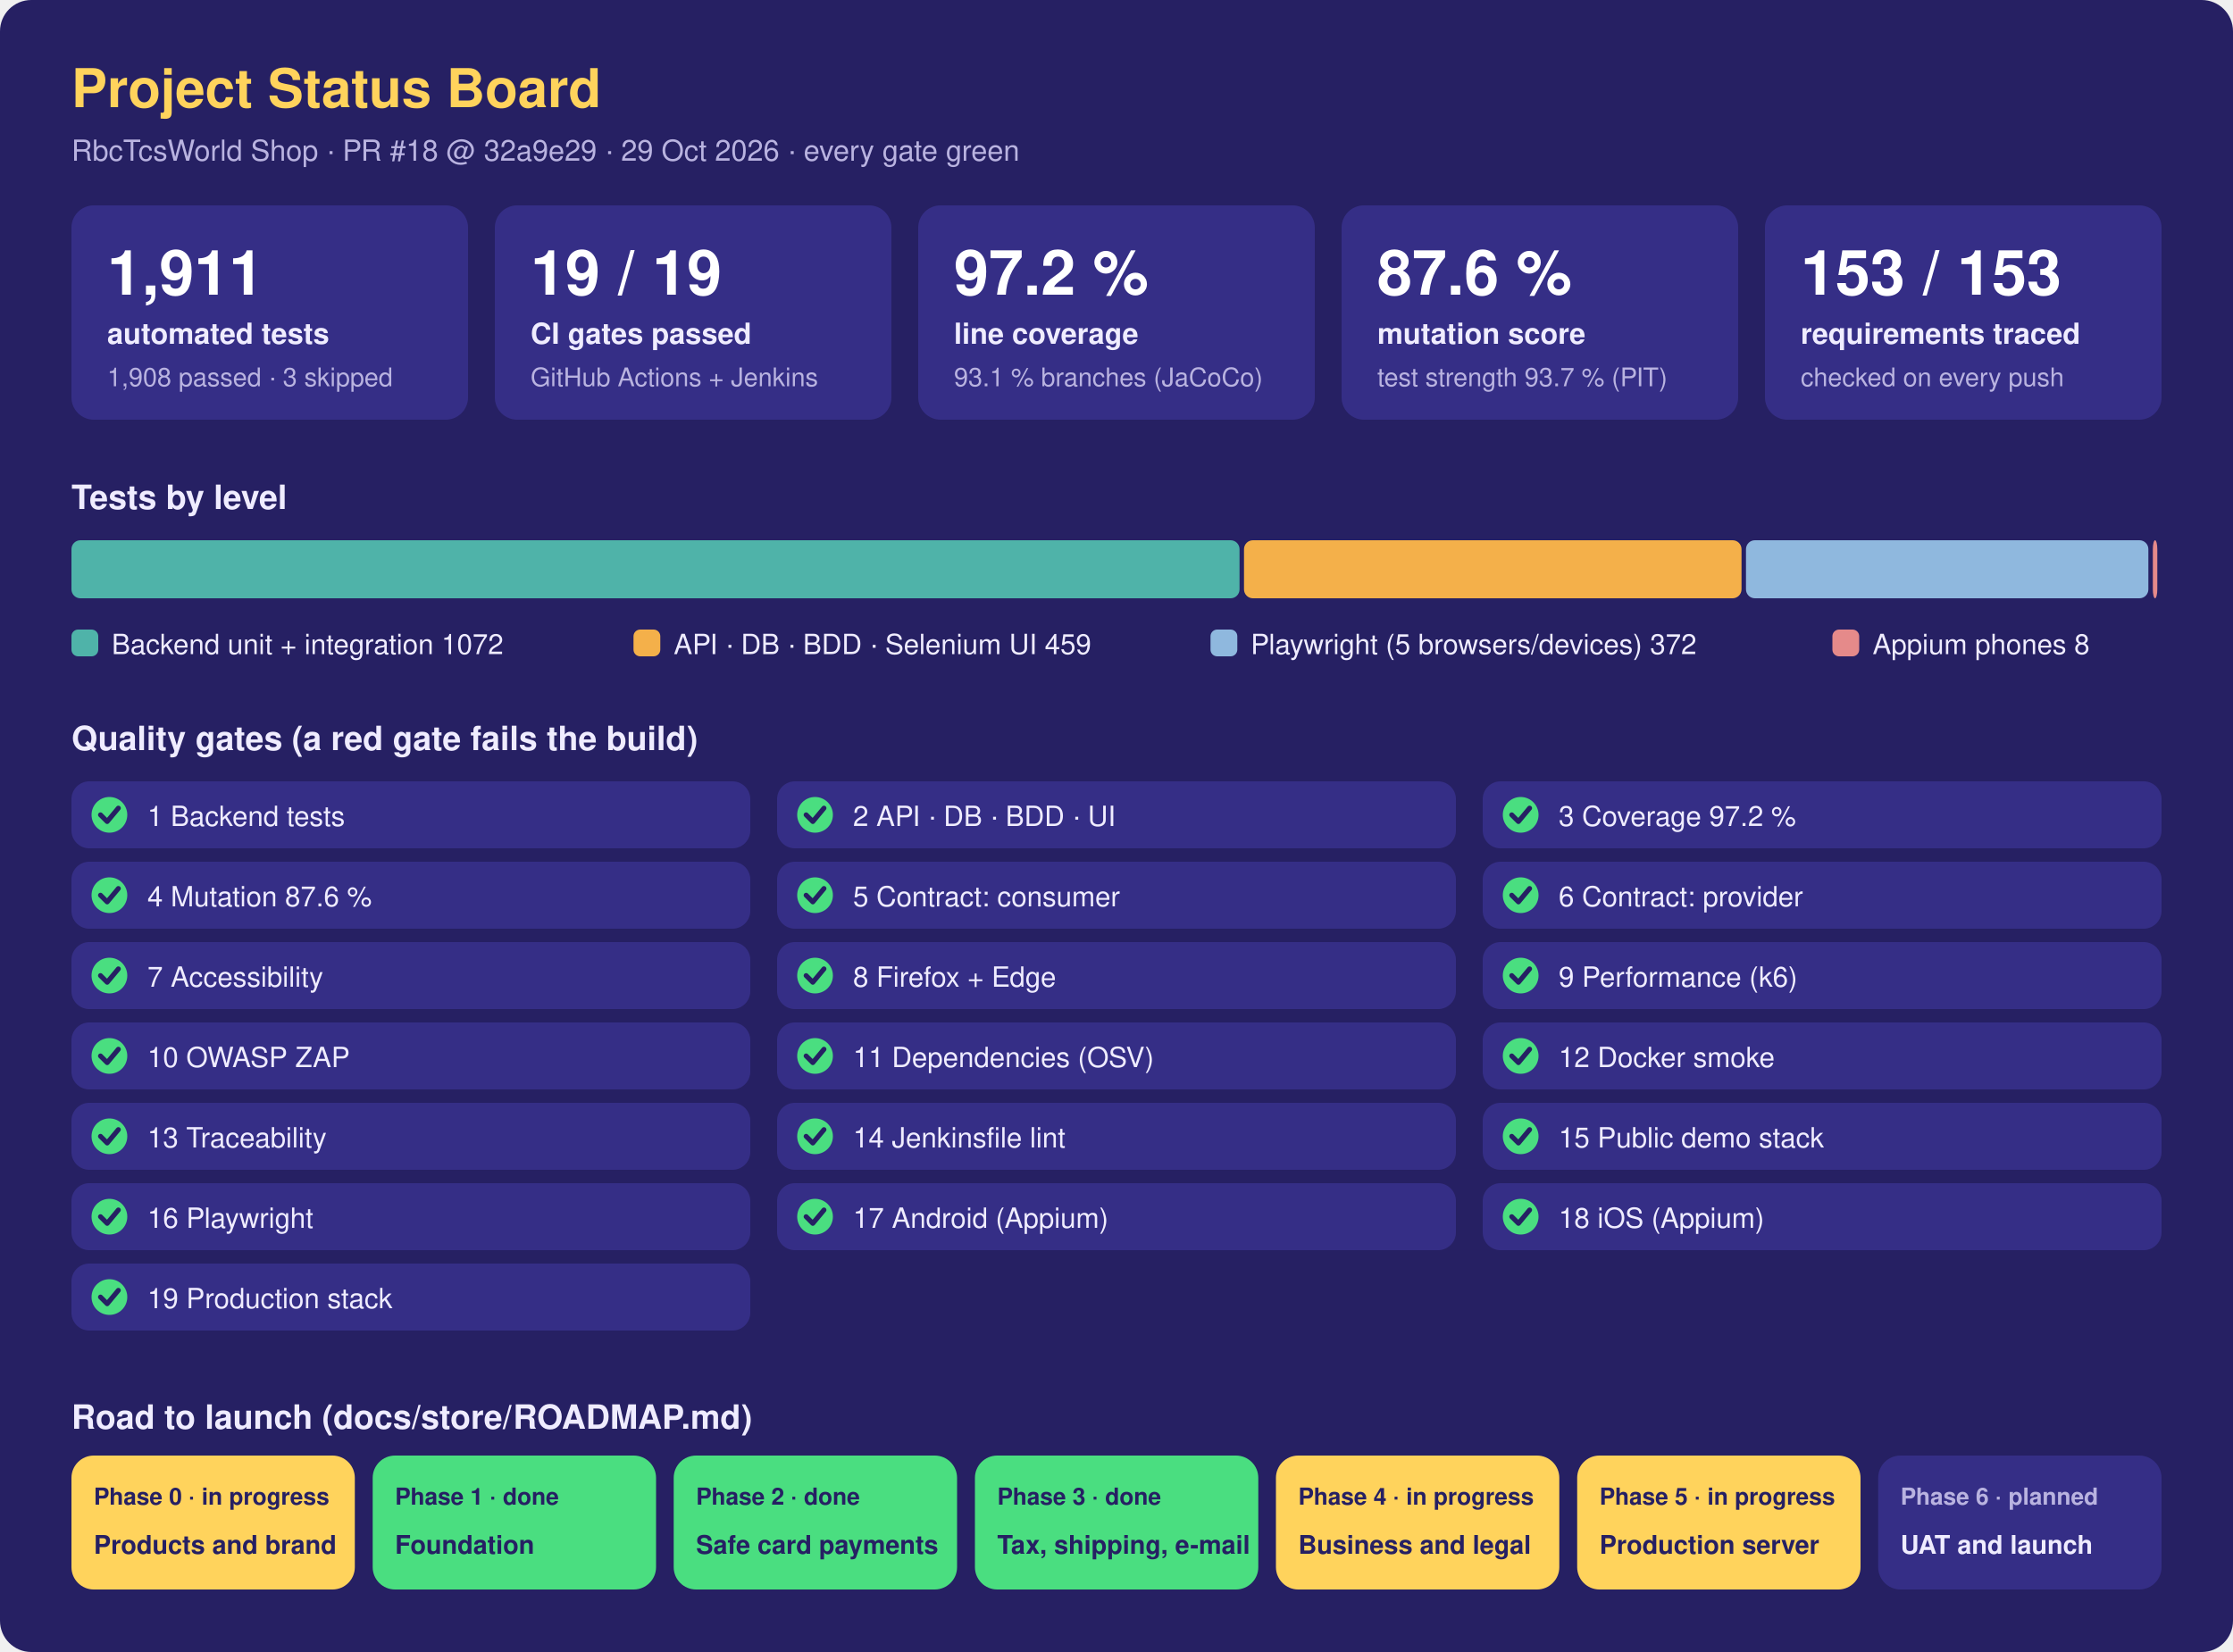
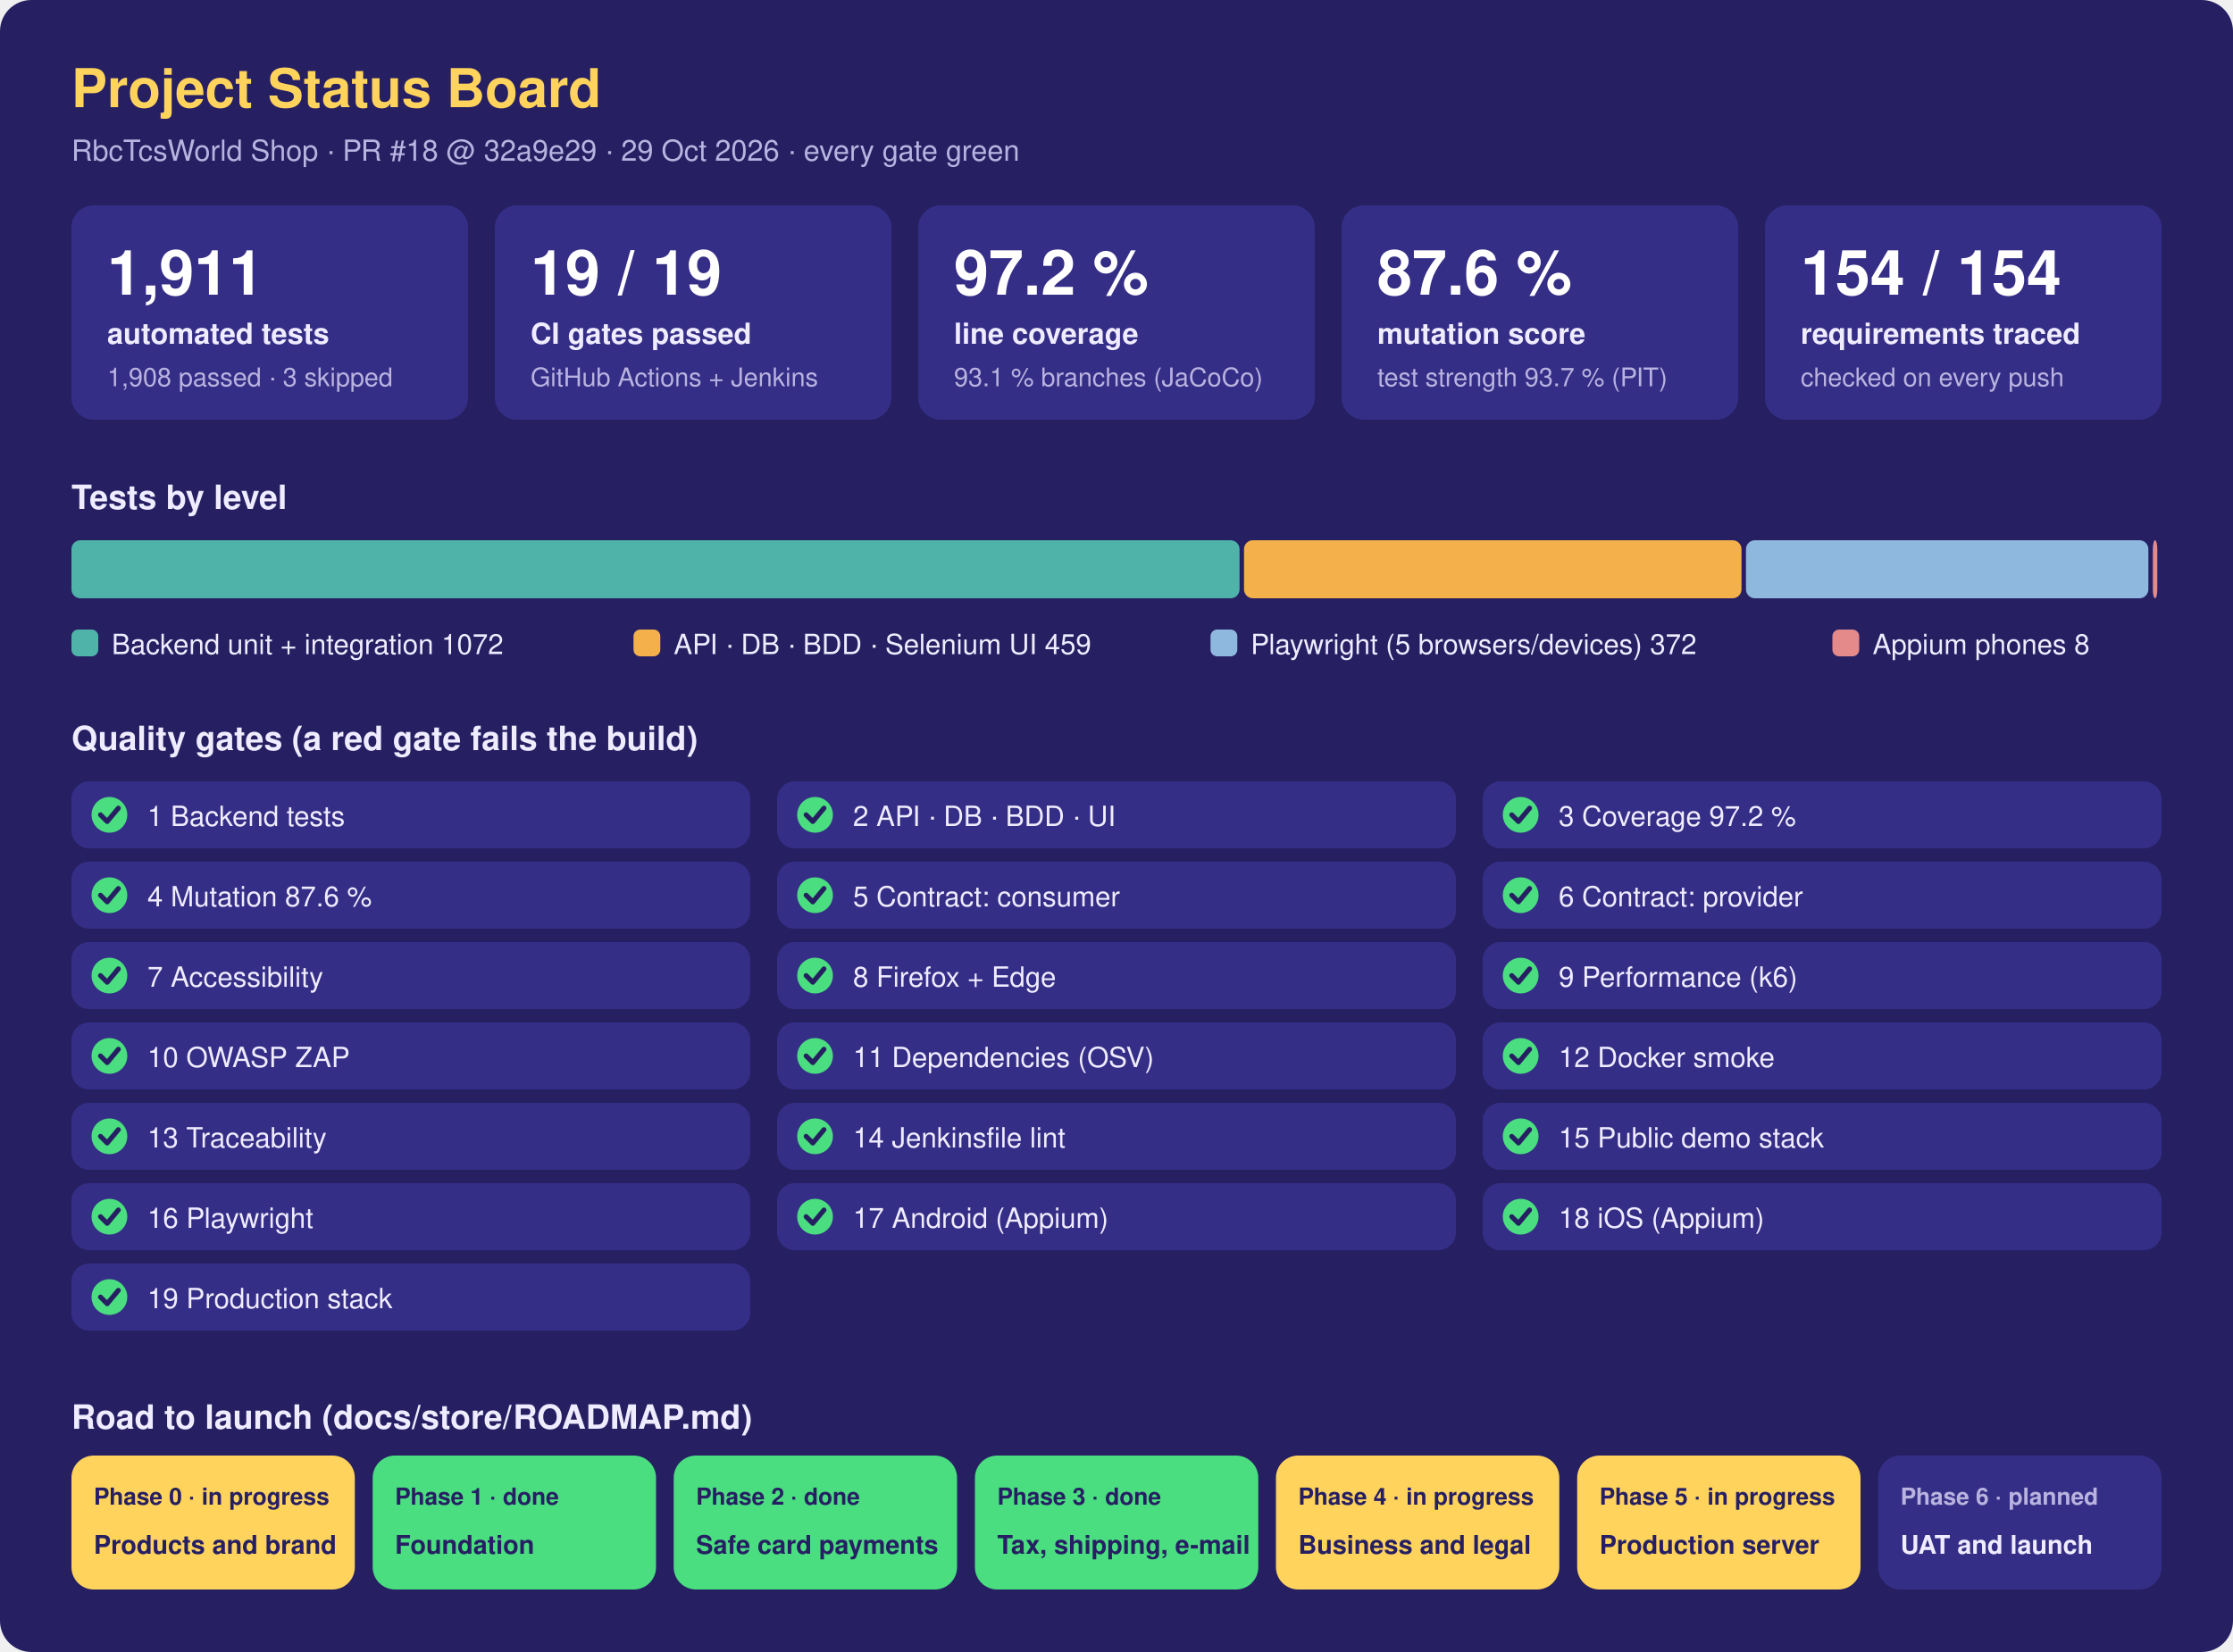
- <svg xmlns="http://www.w3.org/2000/svg" width="1000" height="740" viewBox="0 0 1000 740" role="img" aria-label="Project status board: 1911 automated tests, 1908 passed and 3 skipped by design; 19 of 19 CI gates passed; 97.2 percent line coverage; 87.6 percent mutation score; 153 of 153 requirements traced; road to launch: phase 1 foundation done, phase 0 products in progress, phases 2 and 3 (safe card payments; tax, shipping and e-mail) done, phase 4 business and legal in progress, phase 5 production server built.">
+ <svg xmlns="http://www.w3.org/2000/svg" width="1000" height="740" viewBox="0 0 1000 740" role="img" aria-label="Project status board: 1911 automated tests, 1908 passed and 3 skipped by design; 19 of 19 CI gates passed; 97.2 percent line coverage; 87.6 percent mutation score; 154 of 154 requirements traced; road to launch: phase 1 foundation done, phase 0 products in progress, phases 2 and 3 (safe card payments; tax, shipping and e-mail) done, phase 4 business and legal in progress, phase 5 production server built.">
  <rect width="1000" height="740" rx="14" fill="#262063" />
  <text x="32" y="48" font-family="'Segoe UI', Helvetica, Arial, sans-serif" font-size="24" font-weight="700" fill="#ffd35c" text-anchor="start">Project Status Board</text>
  <text x="32" y="72" font-family="'Segoe UI', Helvetica, Arial, sans-serif" font-size="13" font-weight="400" fill="#b9b3e0" text-anchor="start">RbcTcsWorld Shop · PR #18 @ 32a9e29 · 29 Oct 2026 · every gate green</text>
  <rect x="32.0" y="92" width="177.6" height="96" rx="10" fill="#352e86" />
  <text x="48.0" y="132" font-family="'Segoe UI', Helvetica, Arial, sans-serif" font-size="28" font-weight="700" fill="#ffffff" text-anchor="start">1,911</text>
  <text x="48.0" y="154" font-family="'Segoe UI', Helvetica, Arial, sans-serif" font-size="13" font-weight="600" fill="#efecff" text-anchor="start">automated tests</text>
  <text x="48.0" y="173" font-family="'Segoe UI', Helvetica, Arial, sans-serif" font-size="11.5" font-weight="400" fill="#b9b3e0" text-anchor="start">1,908 passed · 3 skipped</text>
  <rect x="221.6" y="92" width="177.6" height="96" rx="10" fill="#352e86" />
  <text x="237.6" y="132" font-family="'Segoe UI', Helvetica, Arial, sans-serif" font-size="28" font-weight="700" fill="#ffffff" text-anchor="start">19 / 19</text>
  <text x="237.6" y="154" font-family="'Segoe UI', Helvetica, Arial, sans-serif" font-size="13" font-weight="600" fill="#efecff" text-anchor="start">CI gates passed</text>
  <text x="237.6" y="173" font-family="'Segoe UI', Helvetica, Arial, sans-serif" font-size="11.5" font-weight="400" fill="#b9b3e0" text-anchor="start">GitHub Actions + Jenkins</text>
  <rect x="411.2" y="92" width="177.6" height="96" rx="10" fill="#352e86" />
  <text x="427.2" y="132" font-family="'Segoe UI', Helvetica, Arial, sans-serif" font-size="28" font-weight="700" fill="#ffffff" text-anchor="start">97.2 %</text>
  <text x="427.2" y="154" font-family="'Segoe UI', Helvetica, Arial, sans-serif" font-size="13" font-weight="600" fill="#efecff" text-anchor="start">line coverage</text>
  <text x="427.2" y="173" font-family="'Segoe UI', Helvetica, Arial, sans-serif" font-size="11.5" font-weight="400" fill="#b9b3e0" text-anchor="start">93.1 % branches (JaCoCo)</text>
  <rect x="600.8" y="92" width="177.6" height="96" rx="10" fill="#352e86" />
  <text x="616.8" y="132" font-family="'Segoe UI', Helvetica, Arial, sans-serif" font-size="28" font-weight="700" fill="#ffffff" text-anchor="start">87.6 %</text>
  <text x="616.8" y="154" font-family="'Segoe UI', Helvetica, Arial, sans-serif" font-size="13" font-weight="600" fill="#efecff" text-anchor="start">mutation score</text>
  <text x="616.8" y="173" font-family="'Segoe UI', Helvetica, Arial, sans-serif" font-size="11.5" font-weight="400" fill="#b9b3e0" text-anchor="start">test strength 93.7 % (PIT)</text>
  <rect x="790.4" y="92" width="177.6" height="96" rx="10" fill="#352e86" />
-   <text x="806.4" y="132" font-family="'Segoe UI', Helvetica, Arial, sans-serif" font-size="28" font-weight="700" fill="#ffffff" text-anchor="start">153 / 153</text>
+   <text x="806.4" y="132" font-family="'Segoe UI', Helvetica, Arial, sans-serif" font-size="28" font-weight="700" fill="#ffffff" text-anchor="start">154 / 154</text>
  <text x="806.4" y="154" font-family="'Segoe UI', Helvetica, Arial, sans-serif" font-size="13" font-weight="600" fill="#efecff" text-anchor="start">requirements traced</text>
  <text x="806.4" y="173" font-family="'Segoe UI', Helvetica, Arial, sans-serif" font-size="11.5" font-weight="400" fill="#b9b3e0" text-anchor="start">checked on every push</text>
  <text x="32" y="228" font-family="'Segoe UI', Helvetica, Arial, sans-serif" font-size="15" font-weight="700" fill="#efecff" text-anchor="start">Tests by level</text>
  <rect x="32.0" y="242" width="523.1" height="26" rx="4" fill="#4fb3a9" />
  <rect x="557.1" y="242" width="222.8" height="26" rx="4" fill="#f4b04a" />
  <rect x="781.9" y="242" width="180.2" height="26" rx="4" fill="#8fb8de" />
  <rect x="964.1" y="242" width="2.0" height="26" rx="4" fill="#e58a8a" />
  <rect x="32" y="282" width="12" height="12" rx="3" fill="#4fb3a9" />
  <text x="50" y="293" font-family="'Segoe UI', Helvetica, Arial, sans-serif" font-size="12.5" font-weight="400" fill="#efecff" text-anchor="start">Backend unit + integration 1072</text>
  <rect x="283.7" y="282" width="12" height="12" rx="3" fill="#f4b04a" />
  <text x="301.7" y="293" font-family="'Segoe UI', Helvetica, Arial, sans-serif" font-size="12.5" font-weight="400" fill="#efecff" text-anchor="start">API · DB · BDD · Selenium UI 459</text>
  <rect x="542.1" y="282" width="12" height="12" rx="3" fill="#8fb8de" />
  <text x="560.1" y="293" font-family="'Segoe UI', Helvetica, Arial, sans-serif" font-size="12.5" font-weight="400" fill="#efecff" text-anchor="start">Playwright (5 browsers/devices) 372</text>
  <rect x="820.6" y="282" width="12" height="12" rx="3" fill="#e58a8a" />
  <text x="838.6" y="293" font-family="'Segoe UI', Helvetica, Arial, sans-serif" font-size="12.5" font-weight="400" fill="#efecff" text-anchor="start">Appium phones 8</text>
  <text x="32" y="336" font-family="'Segoe UI', Helvetica, Arial, sans-serif" font-size="15" font-weight="700" fill="#efecff" text-anchor="start">Quality gates (a red gate fails the build)</text>
  <rect x="32.0" y="350" width="304.0" height="30" rx="8" fill="#352e86" />
  <circle cx="49.0" cy="365" r="8" fill="#4ade80" />
  <path d="M45.0 365 l3 3 l5 -6" fill="none" stroke="#262063" stroke-width="2.2" stroke-linecap="round" stroke-linejoin="round" />
  <text x="66.0" y="370" font-family="'Segoe UI', Helvetica, Arial, sans-serif" font-size="12.5" font-weight="400" fill="#efecff" text-anchor="start">1  Backend tests</text>
  <rect x="348.0" y="350" width="304.0" height="30" rx="8" fill="#352e86" />
  <circle cx="365.0" cy="365" r="8" fill="#4ade80" />
  <path d="M361.0 365 l3 3 l5 -6" fill="none" stroke="#262063" stroke-width="2.2" stroke-linecap="round" stroke-linejoin="round" />
  <text x="382.0" y="370" font-family="'Segoe UI', Helvetica, Arial, sans-serif" font-size="12.5" font-weight="400" fill="#efecff" text-anchor="start">2  API · DB · BDD · UI</text>
  <rect x="664.0" y="350" width="304.0" height="30" rx="8" fill="#352e86" />
  <circle cx="681.0" cy="365" r="8" fill="#4ade80" />
  <path d="M677.0 365 l3 3 l5 -6" fill="none" stroke="#262063" stroke-width="2.2" stroke-linecap="round" stroke-linejoin="round" />
  <text x="698.0" y="370" font-family="'Segoe UI', Helvetica, Arial, sans-serif" font-size="12.5" font-weight="400" fill="#efecff" text-anchor="start">3  Coverage 97.2 %</text>
  <rect x="32.0" y="386" width="304.0" height="30" rx="8" fill="#352e86" />
  <circle cx="49.0" cy="401" r="8" fill="#4ade80" />
  <path d="M45.0 401 l3 3 l5 -6" fill="none" stroke="#262063" stroke-width="2.2" stroke-linecap="round" stroke-linejoin="round" />
  <text x="66.0" y="406" font-family="'Segoe UI', Helvetica, Arial, sans-serif" font-size="12.5" font-weight="400" fill="#efecff" text-anchor="start">4  Mutation 87.6 %</text>
  <rect x="348.0" y="386" width="304.0" height="30" rx="8" fill="#352e86" />
  <circle cx="365.0" cy="401" r="8" fill="#4ade80" />
  <path d="M361.0 401 l3 3 l5 -6" fill="none" stroke="#262063" stroke-width="2.2" stroke-linecap="round" stroke-linejoin="round" />
  <text x="382.0" y="406" font-family="'Segoe UI', Helvetica, Arial, sans-serif" font-size="12.5" font-weight="400" fill="#efecff" text-anchor="start">5  Contract: consumer</text>
  <rect x="664.0" y="386" width="304.0" height="30" rx="8" fill="#352e86" />
  <circle cx="681.0" cy="401" r="8" fill="#4ade80" />
  <path d="M677.0 401 l3 3 l5 -6" fill="none" stroke="#262063" stroke-width="2.2" stroke-linecap="round" stroke-linejoin="round" />
  <text x="698.0" y="406" font-family="'Segoe UI', Helvetica, Arial, sans-serif" font-size="12.5" font-weight="400" fill="#efecff" text-anchor="start">6  Contract: provider</text>
  <rect x="32.0" y="422" width="304.0" height="30" rx="8" fill="#352e86" />
  <circle cx="49.0" cy="437" r="8" fill="#4ade80" />
  <path d="M45.0 437 l3 3 l5 -6" fill="none" stroke="#262063" stroke-width="2.2" stroke-linecap="round" stroke-linejoin="round" />
  <text x="66.0" y="442" font-family="'Segoe UI', Helvetica, Arial, sans-serif" font-size="12.5" font-weight="400" fill="#efecff" text-anchor="start">7  Accessibility</text>
  <rect x="348.0" y="422" width="304.0" height="30" rx="8" fill="#352e86" />
  <circle cx="365.0" cy="437" r="8" fill="#4ade80" />
  <path d="M361.0 437 l3 3 l5 -6" fill="none" stroke="#262063" stroke-width="2.2" stroke-linecap="round" stroke-linejoin="round" />
  <text x="382.0" y="442" font-family="'Segoe UI', Helvetica, Arial, sans-serif" font-size="12.5" font-weight="400" fill="#efecff" text-anchor="start">8  Firefox + Edge</text>
  <rect x="664.0" y="422" width="304.0" height="30" rx="8" fill="#352e86" />
  <circle cx="681.0" cy="437" r="8" fill="#4ade80" />
  <path d="M677.0 437 l3 3 l5 -6" fill="none" stroke="#262063" stroke-width="2.2" stroke-linecap="round" stroke-linejoin="round" />
  <text x="698.0" y="442" font-family="'Segoe UI', Helvetica, Arial, sans-serif" font-size="12.5" font-weight="400" fill="#efecff" text-anchor="start">9  Performance (k6)</text>
  <rect x="32.0" y="458" width="304.0" height="30" rx="8" fill="#352e86" />
  <circle cx="49.0" cy="473" r="8" fill="#4ade80" />
  <path d="M45.0 473 l3 3 l5 -6" fill="none" stroke="#262063" stroke-width="2.2" stroke-linecap="round" stroke-linejoin="round" />
  <text x="66.0" y="478" font-family="'Segoe UI', Helvetica, Arial, sans-serif" font-size="12.5" font-weight="400" fill="#efecff" text-anchor="start">10  OWASP ZAP</text>
  <rect x="348.0" y="458" width="304.0" height="30" rx="8" fill="#352e86" />
  <circle cx="365.0" cy="473" r="8" fill="#4ade80" />
  <path d="M361.0 473 l3 3 l5 -6" fill="none" stroke="#262063" stroke-width="2.2" stroke-linecap="round" stroke-linejoin="round" />
  <text x="382.0" y="478" font-family="'Segoe UI', Helvetica, Arial, sans-serif" font-size="12.5" font-weight="400" fill="#efecff" text-anchor="start">11  Dependencies (OSV)</text>
  <rect x="664.0" y="458" width="304.0" height="30" rx="8" fill="#352e86" />
  <circle cx="681.0" cy="473" r="8" fill="#4ade80" />
  <path d="M677.0 473 l3 3 l5 -6" fill="none" stroke="#262063" stroke-width="2.2" stroke-linecap="round" stroke-linejoin="round" />
  <text x="698.0" y="478" font-family="'Segoe UI', Helvetica, Arial, sans-serif" font-size="12.5" font-weight="400" fill="#efecff" text-anchor="start">12  Docker smoke</text>
  <rect x="32.0" y="494" width="304.0" height="30" rx="8" fill="#352e86" />
  <circle cx="49.0" cy="509" r="8" fill="#4ade80" />
  <path d="M45.0 509 l3 3 l5 -6" fill="none" stroke="#262063" stroke-width="2.2" stroke-linecap="round" stroke-linejoin="round" />
  <text x="66.0" y="514" font-family="'Segoe UI', Helvetica, Arial, sans-serif" font-size="12.5" font-weight="400" fill="#efecff" text-anchor="start">13  Traceability</text>
  <rect x="348.0" y="494" width="304.0" height="30" rx="8" fill="#352e86" />
  <circle cx="365.0" cy="509" r="8" fill="#4ade80" />
  <path d="M361.0 509 l3 3 l5 -6" fill="none" stroke="#262063" stroke-width="2.2" stroke-linecap="round" stroke-linejoin="round" />
  <text x="382.0" y="514" font-family="'Segoe UI', Helvetica, Arial, sans-serif" font-size="12.5" font-weight="400" fill="#efecff" text-anchor="start">14  Jenkinsfile lint</text>
  <rect x="664.0" y="494" width="304.0" height="30" rx="8" fill="#352e86" />
  <circle cx="681.0" cy="509" r="8" fill="#4ade80" />
  <path d="M677.0 509 l3 3 l5 -6" fill="none" stroke="#262063" stroke-width="2.2" stroke-linecap="round" stroke-linejoin="round" />
  <text x="698.0" y="514" font-family="'Segoe UI', Helvetica, Arial, sans-serif" font-size="12.5" font-weight="400" fill="#efecff" text-anchor="start">15  Public demo stack</text>
  <rect x="32.0" y="530" width="304.0" height="30" rx="8" fill="#352e86" />
  <circle cx="49.0" cy="545" r="8" fill="#4ade80" />
  <path d="M45.0 545 l3 3 l5 -6" fill="none" stroke="#262063" stroke-width="2.2" stroke-linecap="round" stroke-linejoin="round" />
  <text x="66.0" y="550" font-family="'Segoe UI', Helvetica, Arial, sans-serif" font-size="12.5" font-weight="400" fill="#efecff" text-anchor="start">16  Playwright</text>
  <rect x="348.0" y="530" width="304.0" height="30" rx="8" fill="#352e86" />
  <circle cx="365.0" cy="545" r="8" fill="#4ade80" />
  <path d="M361.0 545 l3 3 l5 -6" fill="none" stroke="#262063" stroke-width="2.2" stroke-linecap="round" stroke-linejoin="round" />
  <text x="382.0" y="550" font-family="'Segoe UI', Helvetica, Arial, sans-serif" font-size="12.5" font-weight="400" fill="#efecff" text-anchor="start">17  Android (Appium)</text>
  <rect x="664.0" y="530" width="304.0" height="30" rx="8" fill="#352e86" />
  <circle cx="681.0" cy="545" r="8" fill="#4ade80" />
  <path d="M677.0 545 l3 3 l5 -6" fill="none" stroke="#262063" stroke-width="2.2" stroke-linecap="round" stroke-linejoin="round" />
  <text x="698.0" y="550" font-family="'Segoe UI', Helvetica, Arial, sans-serif" font-size="12.5" font-weight="400" fill="#efecff" text-anchor="start">18  iOS (Appium)</text>
  <rect x="32.0" y="566" width="304.0" height="30" rx="8" fill="#352e86" />
  <circle cx="49.0" cy="581" r="8" fill="#4ade80" />
  <path d="M45.0 581 l3 3 l5 -6" fill="none" stroke="#262063" stroke-width="2.2" stroke-linecap="round" stroke-linejoin="round" />
  <text x="66.0" y="586" font-family="'Segoe UI', Helvetica, Arial, sans-serif" font-size="12.5" font-weight="400" fill="#efecff" text-anchor="start">19  Production stack</text>
  <text x="32" y="640" font-family="'Segoe UI', Helvetica, Arial, sans-serif" font-size="15" font-weight="700" fill="#efecff" text-anchor="start">Road to launch (docs/store/ROADMAP.md)</text>
  <rect x="32.0" y="652" width="126.9" height="60" rx="10" fill="#ffd35c" />
  <text x="42.0" y="674" font-family="'Segoe UI', Helvetica, Arial, sans-serif" font-size="10.5" font-weight="700" fill="#262063" text-anchor="start">Phase 0 · in progress</text>
  <text x="42.0" y="696" font-family="'Segoe UI', Helvetica, Arial, sans-serif" font-size="11.5" font-weight="600" fill="#262063" text-anchor="start">Products and brand</text>
  <rect x="166.9" y="652" width="126.9" height="60" rx="10" fill="#4ade80" />
  <text x="176.9" y="674" font-family="'Segoe UI', Helvetica, Arial, sans-serif" font-size="10.5" font-weight="700" fill="#262063" text-anchor="start">Phase 1 · done</text>
  <text x="176.9" y="696" font-family="'Segoe UI', Helvetica, Arial, sans-serif" font-size="11.5" font-weight="600" fill="#262063" text-anchor="start">Foundation</text>
  <rect x="301.7" y="652" width="126.9" height="60" rx="10" fill="#4ade80" />
  <text x="311.7" y="674" font-family="'Segoe UI', Helvetica, Arial, sans-serif" font-size="10.5" font-weight="700" fill="#262063" text-anchor="start">Phase 2 · done</text>
  <text x="311.7" y="696" font-family="'Segoe UI', Helvetica, Arial, sans-serif" font-size="11.5" font-weight="600" fill="#262063" text-anchor="start">Safe card payments</text>
  <rect x="436.6" y="652" width="126.9" height="60" rx="10" fill="#4ade80" />
  <text x="446.6" y="674" font-family="'Segoe UI', Helvetica, Arial, sans-serif" font-size="10.5" font-weight="700" fill="#262063" text-anchor="start">Phase 3 · done</text>
  <text x="446.6" y="696" font-family="'Segoe UI', Helvetica, Arial, sans-serif" font-size="11.5" font-weight="600" fill="#262063" text-anchor="start">Tax, shipping, e-mail</text>
  <rect x="571.4" y="652" width="126.9" height="60" rx="10" fill="#ffd35c" />
  <text x="581.4" y="674" font-family="'Segoe UI', Helvetica, Arial, sans-serif" font-size="10.5" font-weight="700" fill="#262063" text-anchor="start">Phase 4 · in progress</text>
  <text x="581.4" y="696" font-family="'Segoe UI', Helvetica, Arial, sans-serif" font-size="11.5" font-weight="600" fill="#262063" text-anchor="start">Business and legal</text>
  <rect x="706.3" y="652" width="126.9" height="60" rx="10" fill="#ffd35c" />
  <text x="716.3" y="674" font-family="'Segoe UI', Helvetica, Arial, sans-serif" font-size="10.5" font-weight="700" fill="#262063" text-anchor="start">Phase 5 · in progress</text>
  <text x="716.3" y="696" font-family="'Segoe UI', Helvetica, Arial, sans-serif" font-size="11.5" font-weight="600" fill="#262063" text-anchor="start">Production server</text>
  <rect x="841.1" y="652" width="126.9" height="60" rx="10" fill="#352e86" />
  <text x="851.1" y="674" font-family="'Segoe UI', Helvetica, Arial, sans-serif" font-size="10.5" font-weight="700" fill="#b9b3e0" text-anchor="start">Phase 6 · planned</text>
  <text x="851.1" y="696" font-family="'Segoe UI', Helvetica, Arial, sans-serif" font-size="11.5" font-weight="600" fill="#efecff" text-anchor="start">UAT and launch</text>
</svg>
